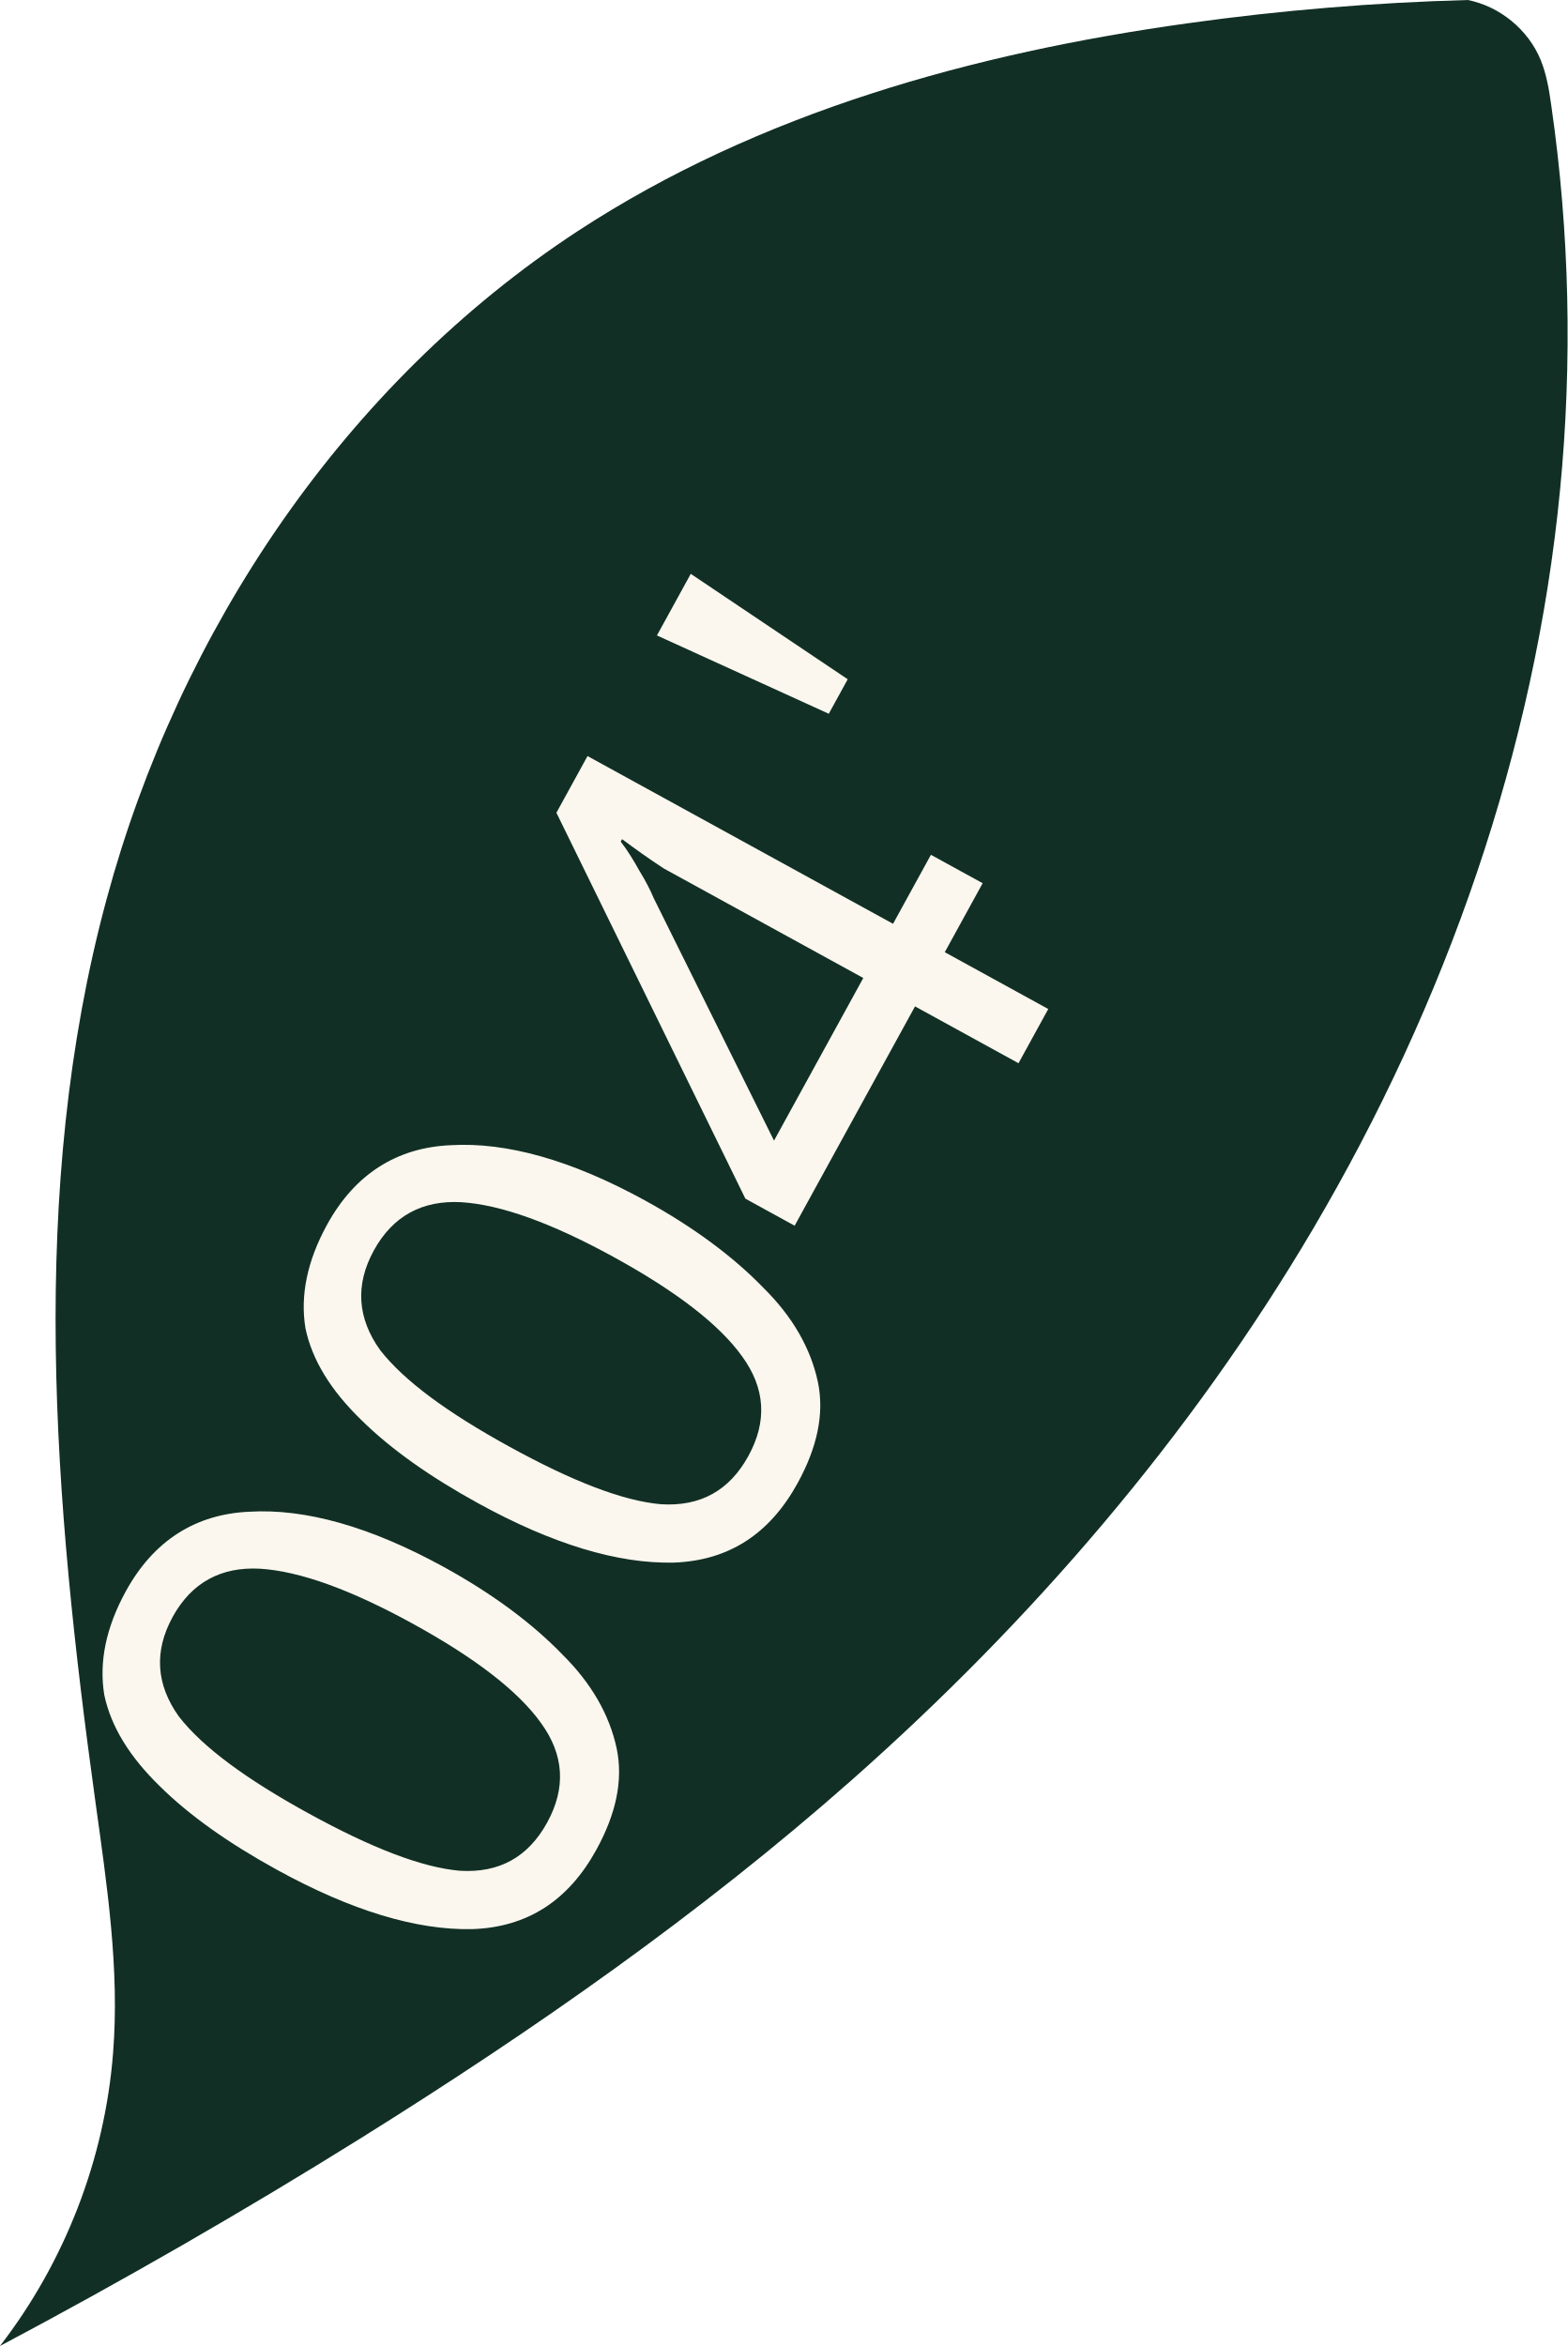
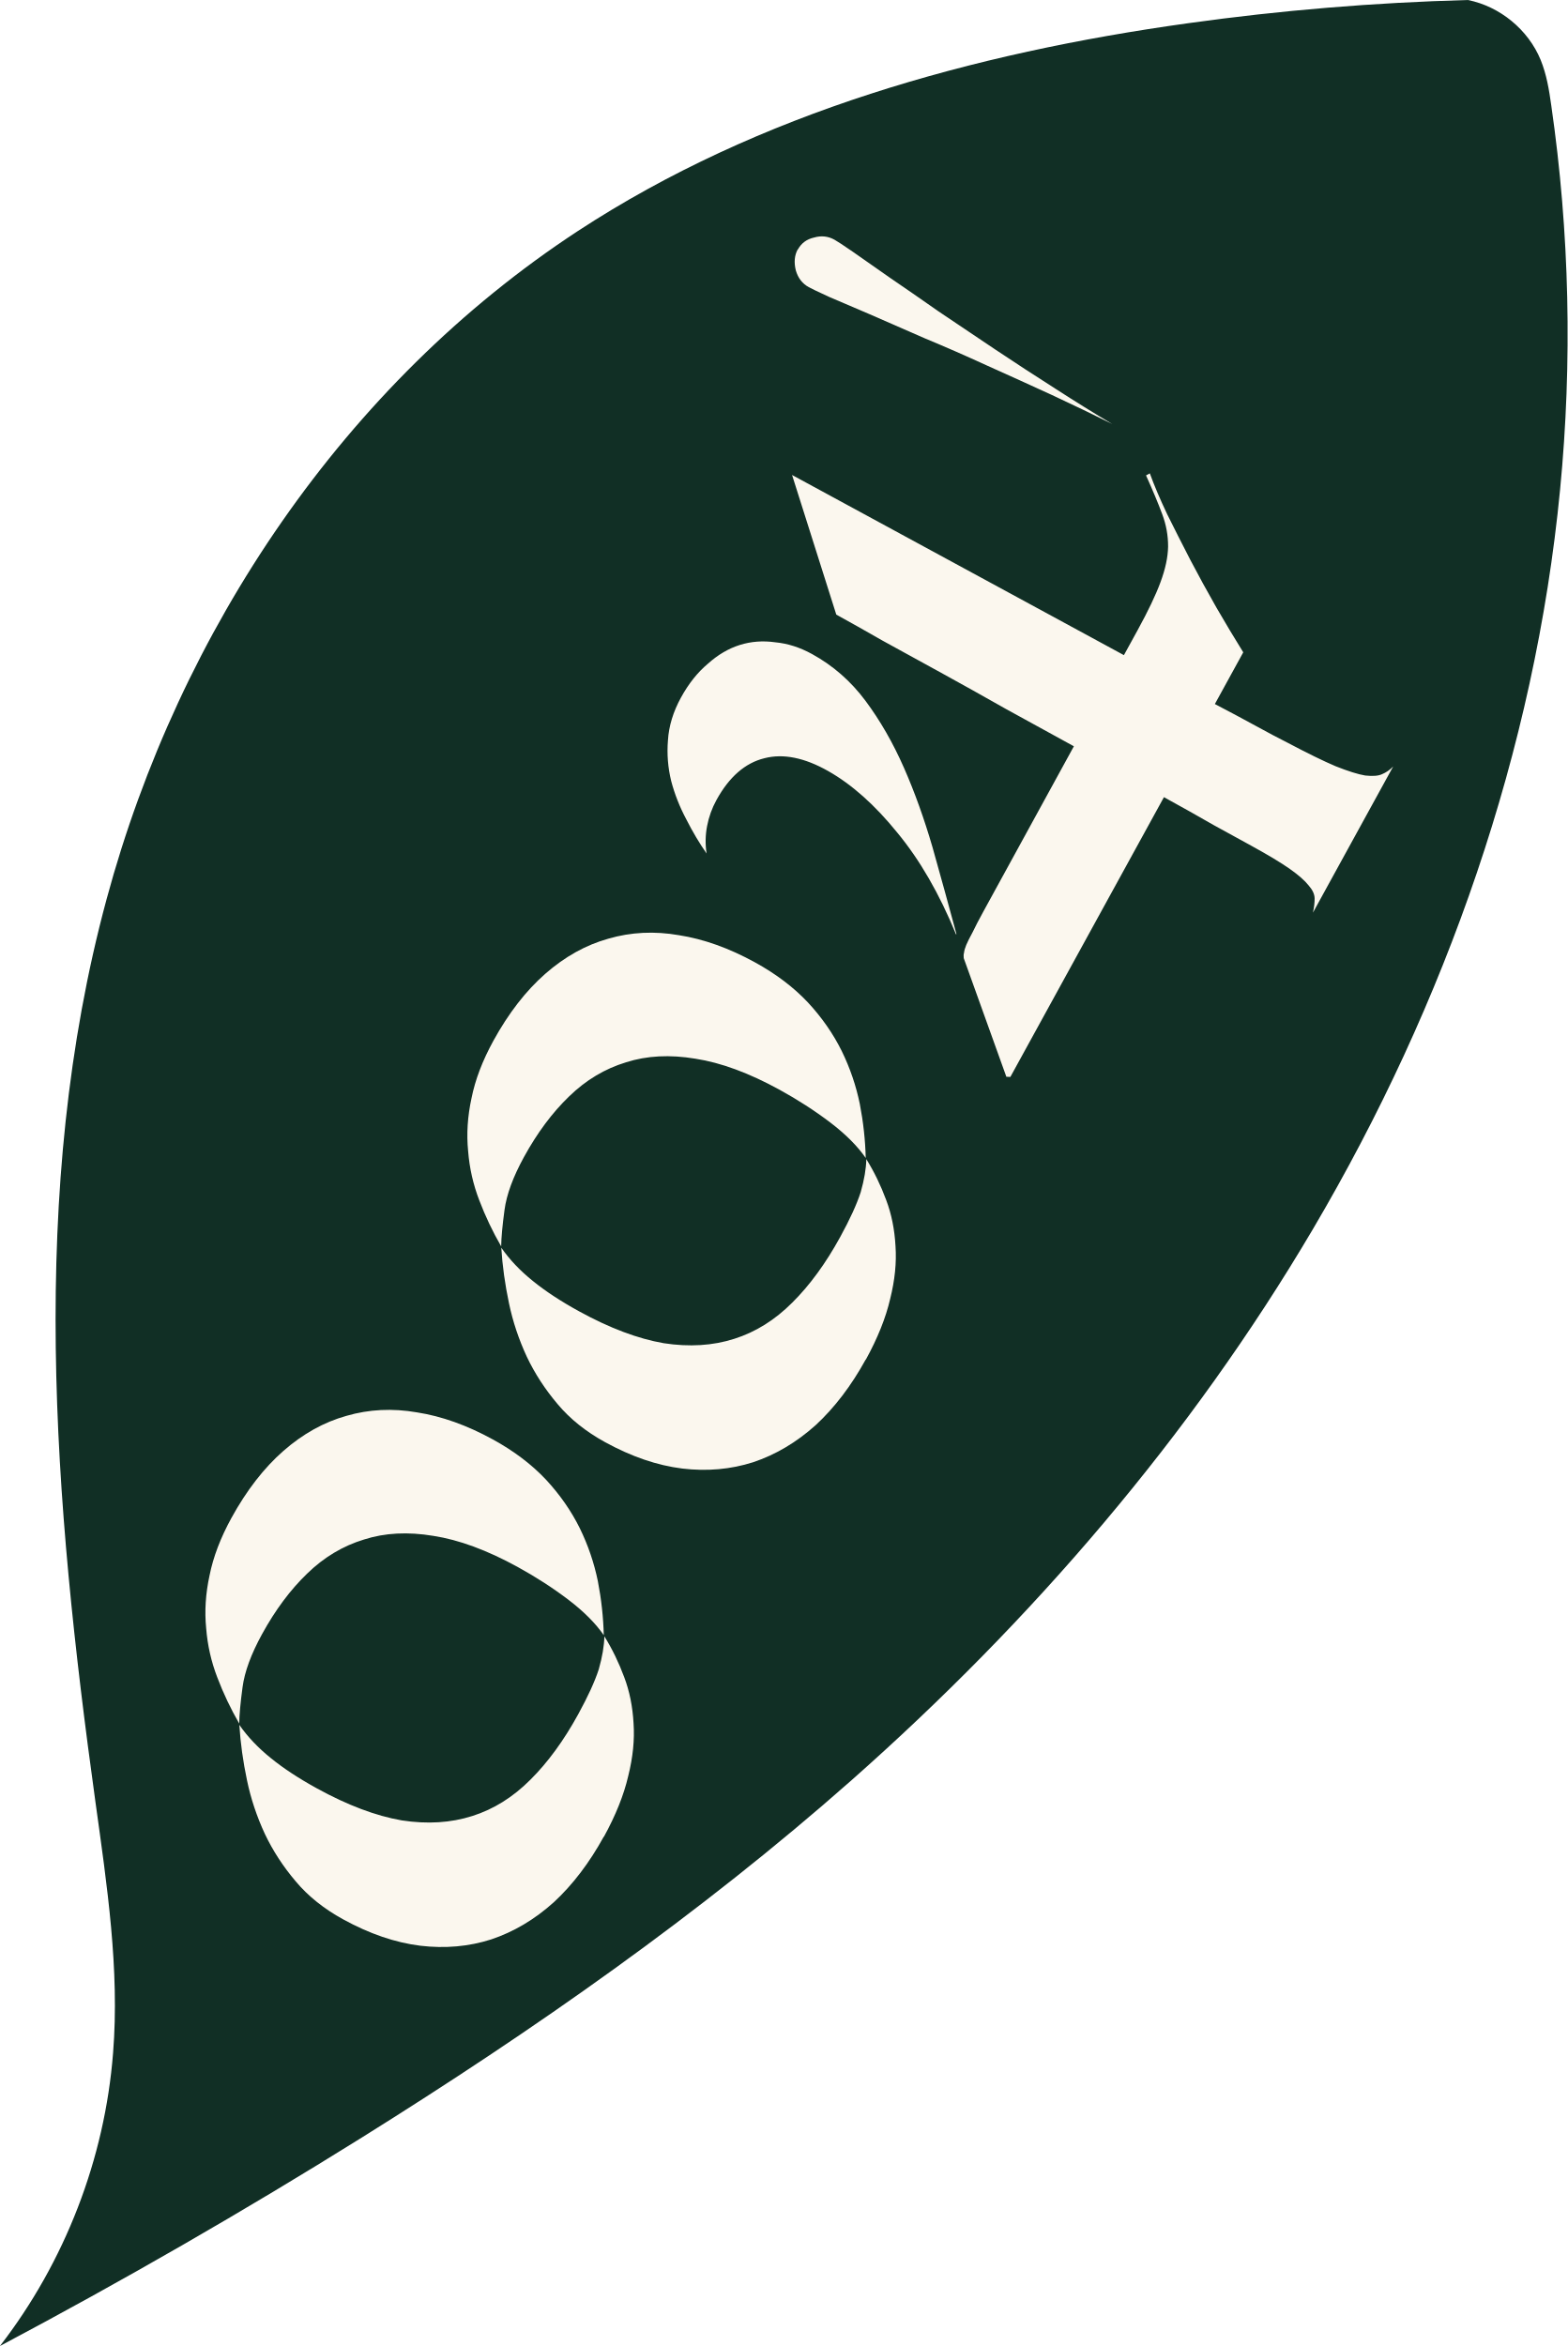
<svg xmlns="http://www.w3.org/2000/svg" width="8.713mm" height="13.041mm" viewBox="0 0 8.713 13.041" version="1.1" id="svg8">
  <defs id="defs2">
    </defs>
  <g id="layer1" transform="translate(-110.1864,-153.7279)">
    <path id="path1010-4-1-5-8-7-1-0-7-2" d="m 118.346,153.728 c -0.52,0.014 -1.039,0.057 -1.555,0.129 -1.193,0.166 -2.385,0.496 -3.392,1.155 -1.296,0.849 -2.216,2.218 -2.62,3.714 -0.44,1.626 -0.293,3.35 -0.062,5.019 0.064,0.463 0.135,0.929 0.098,1.395 -0.046,0.589 -0.268,1.162 -0.629,1.629 0.684,-0.363 1.355,-0.749 2.012,-1.159 0.954,-0.596 1.88,-1.242 2.723,-1.987 1.001,-0.885 1.884,-1.91 2.563,-3.061 0.74,-1.255 1.235,-2.662 1.375,-4.112 0.069,-0.711 0.053,-1.43 -0.049,-2.136 -0.012,-0.086 -0.026,-0.172 -0.059,-0.253 -0.069,-0.168 -0.226,-0.297 -0.404,-0.333 z" style="fill:#112f25;fill-opacity:1;stroke:none;stroke-width:1.058;stroke-linecap:round;stroke-linejoin:round;stroke-miterlimit:5;stroke-dasharray:none;stroke-opacity:1;paint-order:markers stroke fill" />
-     <text xml:space="preserve" style="font-style:normal;font-variant:normal;font-weight:normal;font-stretch:normal;font-size:4.062px;line-height:0.758px;font-family:Respira;-inkscape-font-specification:Respira;font-variant-ligatures:normal;font-variant-caps:normal;font-variant-numeric:normal;font-feature-settings:normal;text-align:start;letter-spacing:0px;word-spacing:0px;writing-mode:lr-tb;text-anchor:start;fill:#fbf7ee;fill-opacity:1;stroke:none;stroke-width:0.056" x="-90.304" y="178.373" id="text8537-8-1-9-8-2-7-6-8-0-0-0-7-6-4-6" transform="rotate(-61.23401)">
-       <tspan id="tspan8535-8-6-7-8-5-3-2-3-0-8-3-6-9-4-1" x="-90.304" y="178.373" style="font-style:normal;font-variant:normal;font-weight:normal;font-stretch:normal;font-size:4.062px;font-family:Respira;-inkscape-font-specification:Respira;fill:#fbf7ee;fill-opacity:1;stroke-width:0.056">004'</tspan>
-     </text>
+     <g aria-label="004'" transform="rotate(-61.23401)" id="text8537-8-1-9-8-2-7-6-8-0-0-0-7-6-4-6" style="font-style:normal;font-variant:normal;font-weight:normal;font-stretch:normal;font-size:4.062px;line-height:0.758px;font-family:Respira;-inkscape-font-specification:Respira;font-variant-ligatures:normal;font-variant-caps:normal;font-variant-numeric:normal;font-feature-settings:normal;text-align:start;letter-spacing:0px;word-spacing:0px;writing-mode:lr-tb;text-anchor:start;fill:#fbf7ee;fill-opacity:1;stroke:none;stroke-width:0.056">
+       <path d="m -88.51,175.756 q 0.264,0 0.467,0.074 0.203,0.074 0.339,0.213 0.139,0.139 0.206,0.335 0.071,0.196 0.071,0.443 0,0.2 -0.054,0.366 -0.054,0.162 -0.146,0.294 -0.091,0.129 -0.21,0.23 -0.118,0.098 -0.247,0.173 0.054,-0.108 0.078,-0.267 0.024,-0.162 0.024,-0.335 0,-0.291 -0.074,-0.494 -0.071,-0.203 -0.203,-0.328 -0.132,-0.129 -0.318,-0.186 -0.186,-0.058 -0.416,-0.058 -0.19,0 -0.311,0.047 -0.122,0.047 -0.186,0.081 0.074,-0.122 0.166,-0.23 0.091,-0.108 0.21,-0.186 0.118,-0.081 0.267,-0.125 0.149,-0.047 0.339,-0.047 z m -0.555,2.667 q -0.25,0 -0.454,-0.068 -0.203,-0.071 -0.349,-0.206 -0.142,-0.135 -0.22,-0.328 -0.078,-0.196 -0.078,-0.447 0,-0.183 0.058,-0.332 0.058,-0.152 0.149,-0.278 0.095,-0.129 0.213,-0.23 0.122,-0.105 0.25,-0.186 -0.054,0.108 -0.078,0.244 -0.024,0.132 -0.024,0.305 0,0.291 0.071,0.498 0.074,0.203 0.21,0.332 0.135,0.129 0.332,0.186 0.196,0.058 0.447,0.058 0.169,0 0.274,-0.02 0.105,-0.024 0.176,-0.061 -0.061,0.108 -0.146,0.206 -0.081,0.095 -0.2,0.169 -0.115,0.074 -0.271,0.115 -0.156,0.044 -0.362,0.044 z" style="font-style:normal;font-variant:normal;font-weight:normal;font-stretch:normal;font-size:4.062px;font-family:Respira;-inkscape-font-specification:Respira;fill:#fbf7ee;fill-opacity:1;stroke-width:0.056" id="path834" />
+       <path d="m -85.484,175.756 q 0.264,0 0.467,0.074 0.203,0.074 0.339,0.213 0.139,0.139 0.206,0.335 0.071,0.196 0.071,0.443 0,0.2 -0.054,0.366 -0.054,0.162 -0.146,0.294 -0.091,0.129 -0.21,0.23 -0.118,0.098 -0.247,0.173 0.054,-0.108 0.078,-0.267 0.024,-0.162 0.024,-0.335 0,-0.291 -0.074,-0.494 -0.071,-0.203 -0.203,-0.328 -0.132,-0.129 -0.318,-0.186 -0.186,-0.058 -0.416,-0.058 -0.19,0 -0.311,0.047 -0.122,0.047 -0.186,0.081 0.074,-0.122 0.166,-0.23 0.091,-0.108 0.21,-0.186 0.118,-0.081 0.267,-0.125 0.149,-0.047 0.339,-0.047 z m -0.555,2.667 q -0.25,0 -0.454,-0.068 -0.203,-0.071 -0.349,-0.206 -0.142,-0.135 -0.22,-0.328 -0.078,-0.196 -0.078,-0.447 0,-0.183 0.058,-0.332 0.058,-0.152 0.149,-0.278 0.095,-0.129 0.213,-0.23 0.122,-0.105 0.25,-0.186 -0.054,0.108 -0.078,0.244 -0.024,0.132 -0.024,0.305 0,0.291 0.071,0.498 0.074,0.203 0.21,0.332 0.135,0.129 0.332,0.186 0.196,0.058 0.447,0.058 0.169,0 0.274,-0.02 0.105,-0.024 0.176,-0.061 -0.061,0.108 -0.146,0.206 -0.081,0.095 -0.2,0.169 -0.115,0.074 -0.271,0.115 -0.156,0.044 -0.362,0.044 z" style="font-style:normal;font-variant:normal;font-weight:normal;font-stretch:normal;font-size:4.062px;font-family:Respira;-inkscape-font-specification:Respira;fill:#fbf7ee;fill-opacity:1;stroke-width:0.056" id="path836" />
+       <path d="m -82.495,177.797 q 0,-0.213 0,-0.43 0.003,-0.217 0.003,-0.413 0,-0.2 0,-0.369 0.003,-0.173 0.003,-0.298 l 0.562,-0.589 0.01,2.099 h 0.156 q 0.186,0 0.298,-0.017 0.115,-0.017 0.193,-0.058 0.081,-0.044 0.142,-0.115 0.064,-0.074 0.146,-0.183 l 0.02,0.013 q -0.071,0.081 -0.152,0.193 -0.078,0.112 -0.162,0.237 -0.081,0.122 -0.162,0.254 -0.078,0.129 -0.146,0.25 h -0.328 q 0.003,0.142 0.003,0.257 0,0.115 0.003,0.2 0.003,0.19 0.014,0.298 0.014,0.112 0.034,0.169 0.024,0.058 0.051,0.078 0.03,0.024 0.068,0.034 h -0.927 q 0.044,-0.013 0.074,-0.03 0.03,-0.017 0.047,-0.064 0.02,-0.047 0.03,-0.135 0.01,-0.088 0.01,-0.247 0,-0.098 0,-0.244 0.003,-0.142 0.003,-0.315 h -1.774 l -0.01,-0.02 0.464,-0.525 q 0.014,-0.01 0.027,-0.013 0.017,-0.007 0.044,-0.01 0.03,-0.003 0.078,-0.003 0.051,-0.003 0.132,-0.003 z m -1.232,-0.071 q 0.23,-0.284 0.339,-0.559 0.112,-0.274 0.115,-0.501 0.003,-0.227 -0.108,-0.345 -0.112,-0.122 -0.332,-0.122 -0.078,0 -0.152,0.024 -0.074,0.024 -0.135,0.071 0.047,-0.095 0.112,-0.19 0.064,-0.098 0.146,-0.176 0.085,-0.078 0.19,-0.125 0.108,-0.051 0.244,-0.051 0.132,0 0.237,0.041 0.105,0.037 0.176,0.105 0.071,0.068 0.108,0.166 0.041,0.095 0.041,0.21 0,0.2 -0.085,0.386 -0.085,0.186 -0.223,0.366 -0.135,0.176 -0.311,0.352 -0.176,0.173 -0.359,0.349 z" style="font-style:normal;font-variant:normal;font-weight:normal;font-stretch:normal;font-size:4.062px;font-family:Respira;-inkscape-font-specification:Respira;fill:#fbf7ee;fill-opacity:1;stroke-width:0.056" id="path838" />
+       <path d="m -80.813,175.123 q 0.061,0 0.102,0.047 0.044,0.044 0.044,0.105 0,0.027 -0.01,0.125 -0.01,0.098 -0.027,0.247 -0.014,0.146 -0.034,0.328 -0.017,0.183 -0.034,0.379 -0.017,0.196 -0.03,0.396 -0.014,0.196 -0.02,0.372 -0.007,-0.176 -0.02,-0.372 -0.014,-0.196 -0.03,-0.393 -0.014,-0.196 -0.034,-0.379 -0.017,-0.186 -0.03,-0.332 -0.014,-0.146 -0.024,-0.244 -0.007,-0.098 -0.007,-0.125 0,-0.061 0.047,-0.108 0.051,-0.047 0.108,-0.047 z" style="font-style:normal;font-variant:normal;font-weight:normal;font-stretch:normal;font-size:4.062px;font-family:Respira;-inkscape-font-specification:Respira;fill:#fbf7ee;fill-opacity:1;stroke-width:0.056" id="path840" />
+     </g>
  </g>
</svg>
